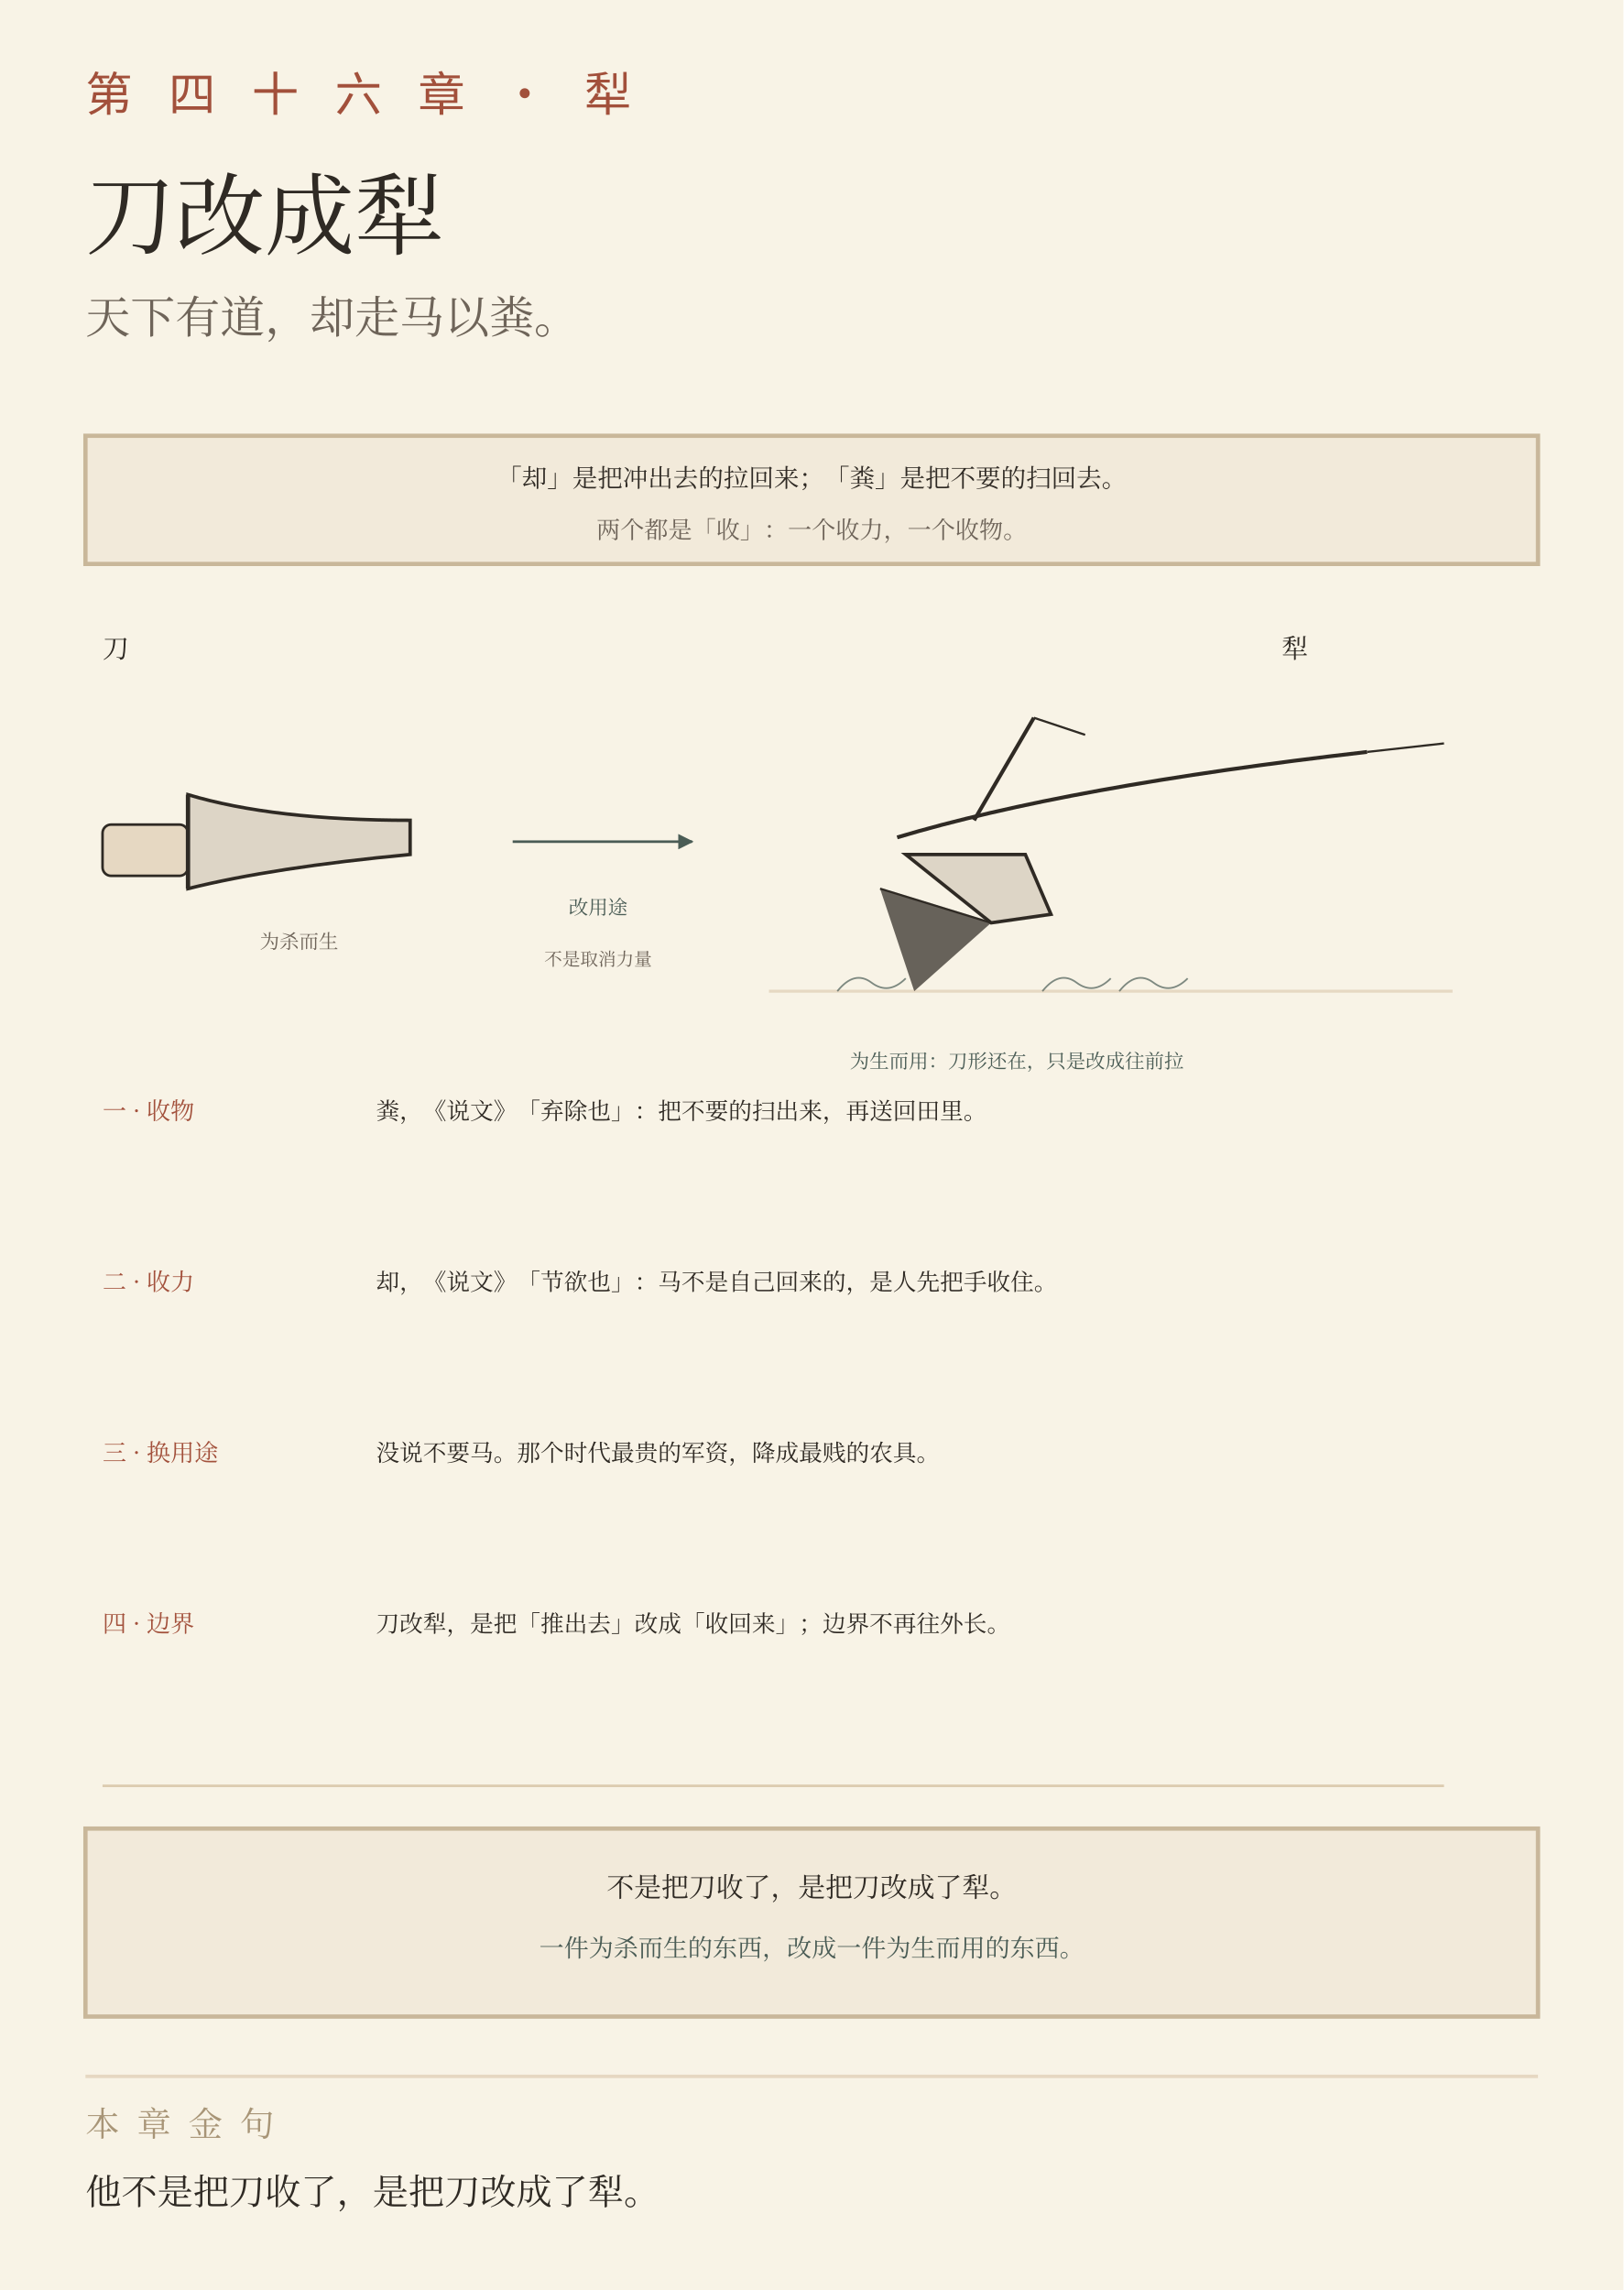
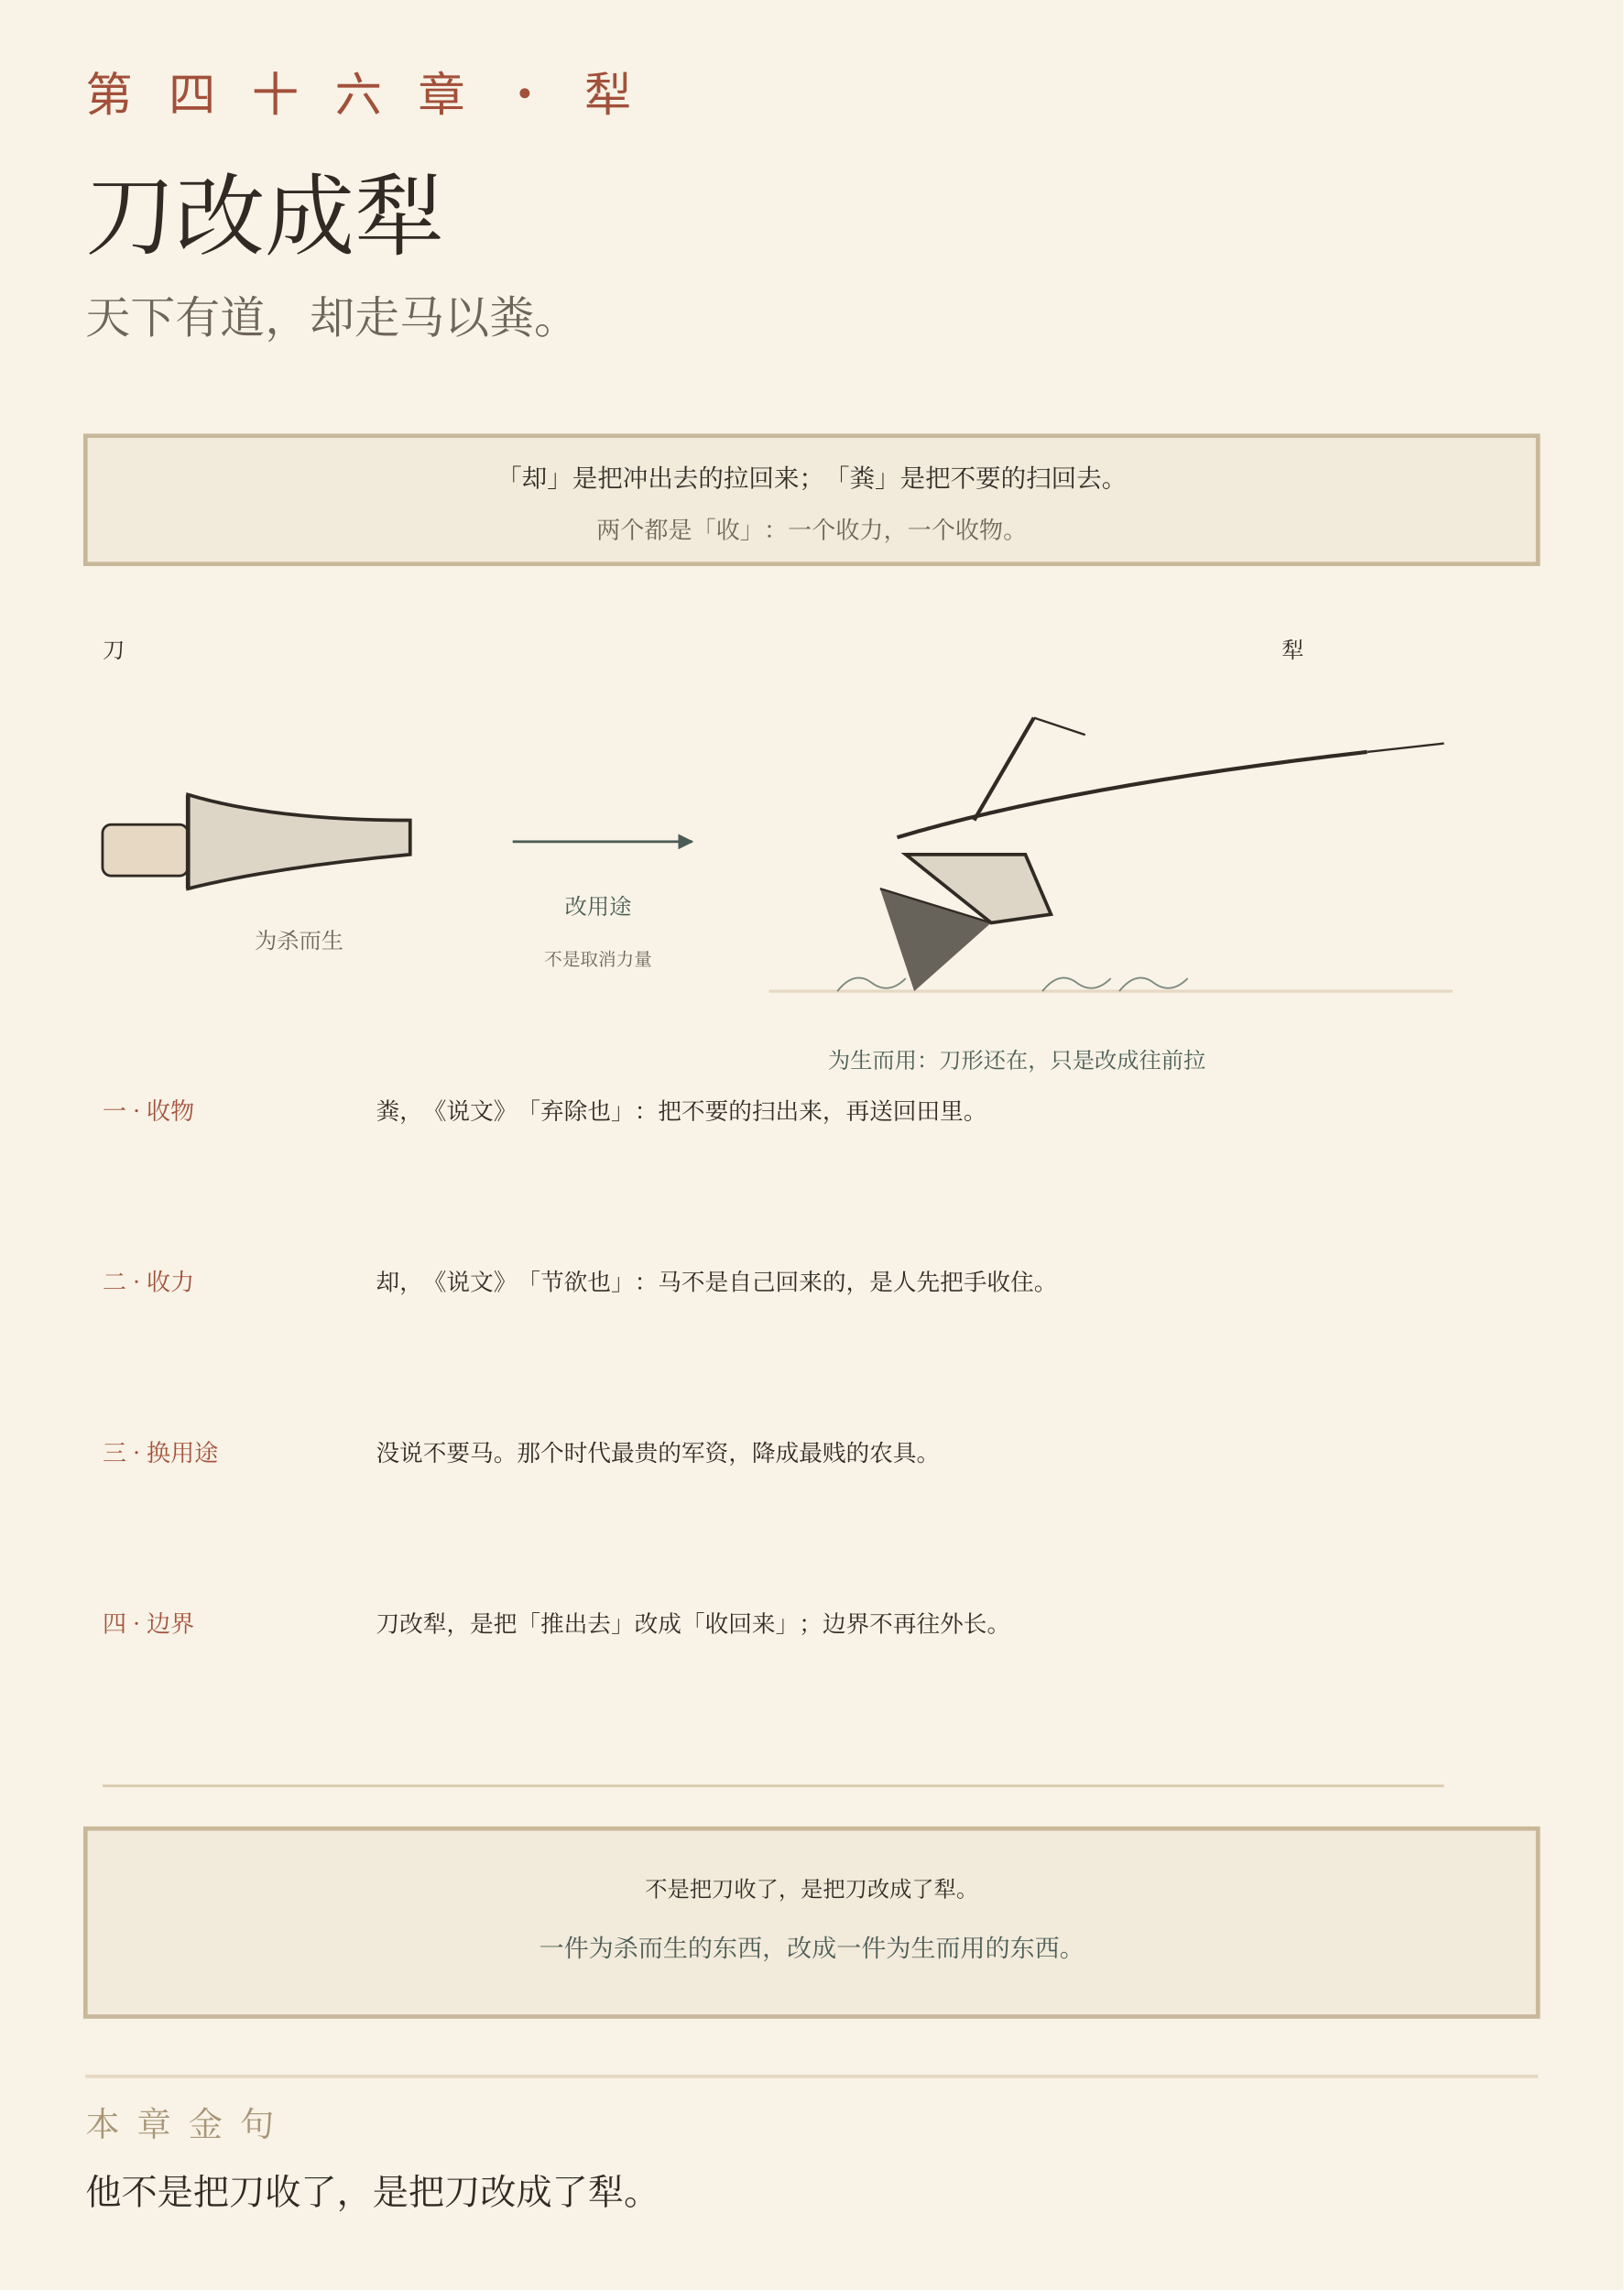
<svg xmlns="http://www.w3.org/2000/svg" viewBox="0 0 380 536" role="img" aria-label="他不是把刀收了，是把刀改成了犁" font-family="'Noto Serif CJK SC','Noto Serif SC','Songti SC',serif">
  <defs>
    <marker id="arr" viewBox="0 0 10 10" refX="9" refY="5" markerWidth="6" markerHeight="6" orient="auto">
      <path d="M0 0 L10 5 L0 10 z" fill="#6E6459" />
    </marker>
    <marker id="arr2" viewBox="0 0 10 10" refX="9" refY="5" markerWidth="6" markerHeight="6" orient="auto">
      <path d="M0 0 L10 5 L0 10 z" fill="#4A5C55" />
    </marker>
    <marker id="arrL" viewBox="0 0 10 10" refX="1" refY="5" markerWidth="6" markerHeight="6" orient="auto">
      <path d="M10 0 L0 5 L10 10 z" fill="#4A5C55" />
    </marker>
    <marker id="arrS" viewBox="0 0 10 10" refX="9" refY="5" markerWidth="6" markerHeight="6" orient="auto">
      <path d="M0 0 L10 5 L0 10 z" fill="#A2503B" />
    </marker>
  </defs>
  <rect x="0" y="0" width="380" height="536" fill="#F8F3E6" />
  <text x="20" y="26" font-size="11" fill="#A2503B" font-family="'Noto Sans CJK SC','Noto Sans SC',sans-serif" letter-spacing="3">第 四 十 六 章 · 犁</text>
  <text x="20" y="58" font-size="21" fill="#2F2A24">刀改成犁</text>
  <text x="20" y="78" font-size="10.5" fill="#6E6459">天下有道，却走马以粪。</text>
  <rect x="20" y="102" width="340" height="30" fill="#F2EADA" stroke="#C9B79A" stroke-width="1.0" />
  <text x="190" y="114" font-size="5.9" fill="#2F2A24" text-anchor="middle">「却」是把冲出去的拉回来；「粪」是把不要的扫回去。</text>
  <text x="190" y="126" font-size="5.6" fill="#6E6459" text-anchor="middle">两个都是「收」：一个收力，一个收物。</text>
-   <text x="24" y="154" font-size="6.2" fill="#2F2A24">刀</text>
+   <text x="24" y="154" font-size="5.2" fill="#2F2A24">刀</text>
  <path d="M44,186 Q64,192 96,192 L96,200 Q64,203 44,208 Z" fill="#DDD5C6" stroke="#2F2A24" stroke-width="0.8" />
  <rect x="24" y="193" width="20" height="12" rx="2" fill="#E6D8C2" stroke="#2F2A24" stroke-width="0.6" />
  <line x1="44" y1="186" x2="44" y2="208" stroke="#2F2A24" stroke-width="1" />
-   <text x="70" y="222" font-size="4.6" fill="#6E6459" text-anchor="middle">为杀而生</text>
+   <text x="70" y="222" font-size="5.2" fill="#6E6459" text-anchor="middle">为杀而生</text>
  <path d="M120,197 L162,197" fill="none" stroke="#4A5C55" stroke-width="0.6" marker-end="url(#arr2)" />
-   <text x="140" y="214" font-size="4.6" fill="#4A5C55" text-anchor="middle">改用途</text>
+   <text x="140" y="214" font-size="5.2" fill="#4A5C55" text-anchor="middle">改用途</text>
  <text x="140" y="226" font-size="4.2" fill="#6E6459" text-anchor="middle">不是取消力量</text>
-   <text x="300" y="154" font-size="6.2" fill="#2F2A24">犁</text>
+   <text x="300" y="154" font-size="5.2" fill="#2F2A24">犁</text>
  <line x1="180" y1="232" x2="340" y2="232" stroke="#E6D8C2" stroke-width="0.7" />
  <path d="M210,196 Q250,184 320,176" fill="none" stroke="#2F2A24" stroke-width="0.9" />
  <line x1="320" y1="176" x2="338" y2="174" stroke="#2F2A24" stroke-width="0.5" />
  <line x1="228" y1="192" x2="242" y2="168" stroke="#2F2A24" stroke-width="0.9" />
  <line x1="242" y1="168" x2="254" y2="172" stroke="#2F2A24" stroke-width="0.5" />
  <path d="M212,200 L240,200 L246,214 L232,216 Z" fill="#DDD5C6" stroke="#2F2A24" stroke-width="0.8" />
  <path d="M206,208 L232,216 L214,232 Z" fill="#2F2A24" opacity="0.72" />
  <line x1="206" y1="208" x2="232" y2="216" stroke="#2F2A24" stroke-width="0.5" />
  <path d="M196,232 q4,-5 8,-2 q4,3 8,-1" fill="none" stroke="#4A5C55" stroke-width="0.4" opacity="0.7" />
  <path d="M244,232 q4,-5 8,-2 q4,3 8,-1" fill="none" stroke="#4A5C55" stroke-width="0.4" opacity="0.7" />
  <path d="M262,232 q4,-5 8,-2 q4,3 8,-1" fill="none" stroke="#4A5C55" stroke-width="0.4" opacity="0.7" />
-   <text x="238" y="250" font-size="4.6" fill="#4A5C55" text-anchor="middle">为生而用：刀形还在，只是改成往前拉</text>
+   <text x="238" y="250" font-size="5.2" fill="#4A5C55" text-anchor="middle">为生而用：刀形还在，只是改成往前拉</text>
  <text x="24" y="262" font-size="5.6" fill="#A2503B">一 · 收物</text>
  <text x="88" y="262" font-size="5.5" fill="#2F2A24">粪，《说文》「弃除也」：把不要的扫出来，再送回田里。</text>
  <text x="24" y="302" font-size="5.6" fill="#A2503B">二 · 收力</text>
  <text x="88" y="302" font-size="5.5" fill="#2F2A24">却，《说文》「节欲也」：马不是自己回来的，是人先把手收住。</text>
  <text x="24" y="342" font-size="5.6" fill="#A2503B">三 · 换用途</text>
  <text x="88" y="342" font-size="5.5" fill="#2F2A24">没说不要马。那个时代最贵的军资，降成最贱的农具。</text>
  <text x="24" y="382" font-size="5.6" fill="#A2503B">四 · 边界</text>
  <text x="88" y="382" font-size="5.5" fill="#2F2A24">刀改犁，是把「推出去」改成「收回来」；边界不再往外长。</text>
  <line x1="24" y1="418" x2="338" y2="418" stroke="#DCCBB0" stroke-width="0.6" />
  <rect x="20" y="428" width="340" height="44" fill="#F2EADA" stroke="#C9B79A" stroke-width="1.0" />
-   <text x="190" y="444" font-size="6.4" fill="#2F2A24" text-anchor="middle">不是把刀收了，是把刀改成了犁。</text>
+   <text x="190" y="444" font-size="5.2" fill="#2F2A24" text-anchor="middle">不是把刀收了，是把刀改成了犁。</text>
  <text x="190" y="458" font-size="5.8" fill="#4A5C55" text-anchor="middle">一件为杀而生的东西，改成一件为生而用的东西。</text>
  <line x1="20" y1="486" x2="360" y2="486" stroke="#E6D8C2" stroke-width="0.8" />
  <text x="20" y="500" font-size="8.0" fill="#A89577" letter-spacing="1">本 章 金 句</text>
  <text x="20" y="516" font-size="8.4" fill="#2F2A24">他不是把刀收了，是把刀改成了犁。</text>
</svg>
